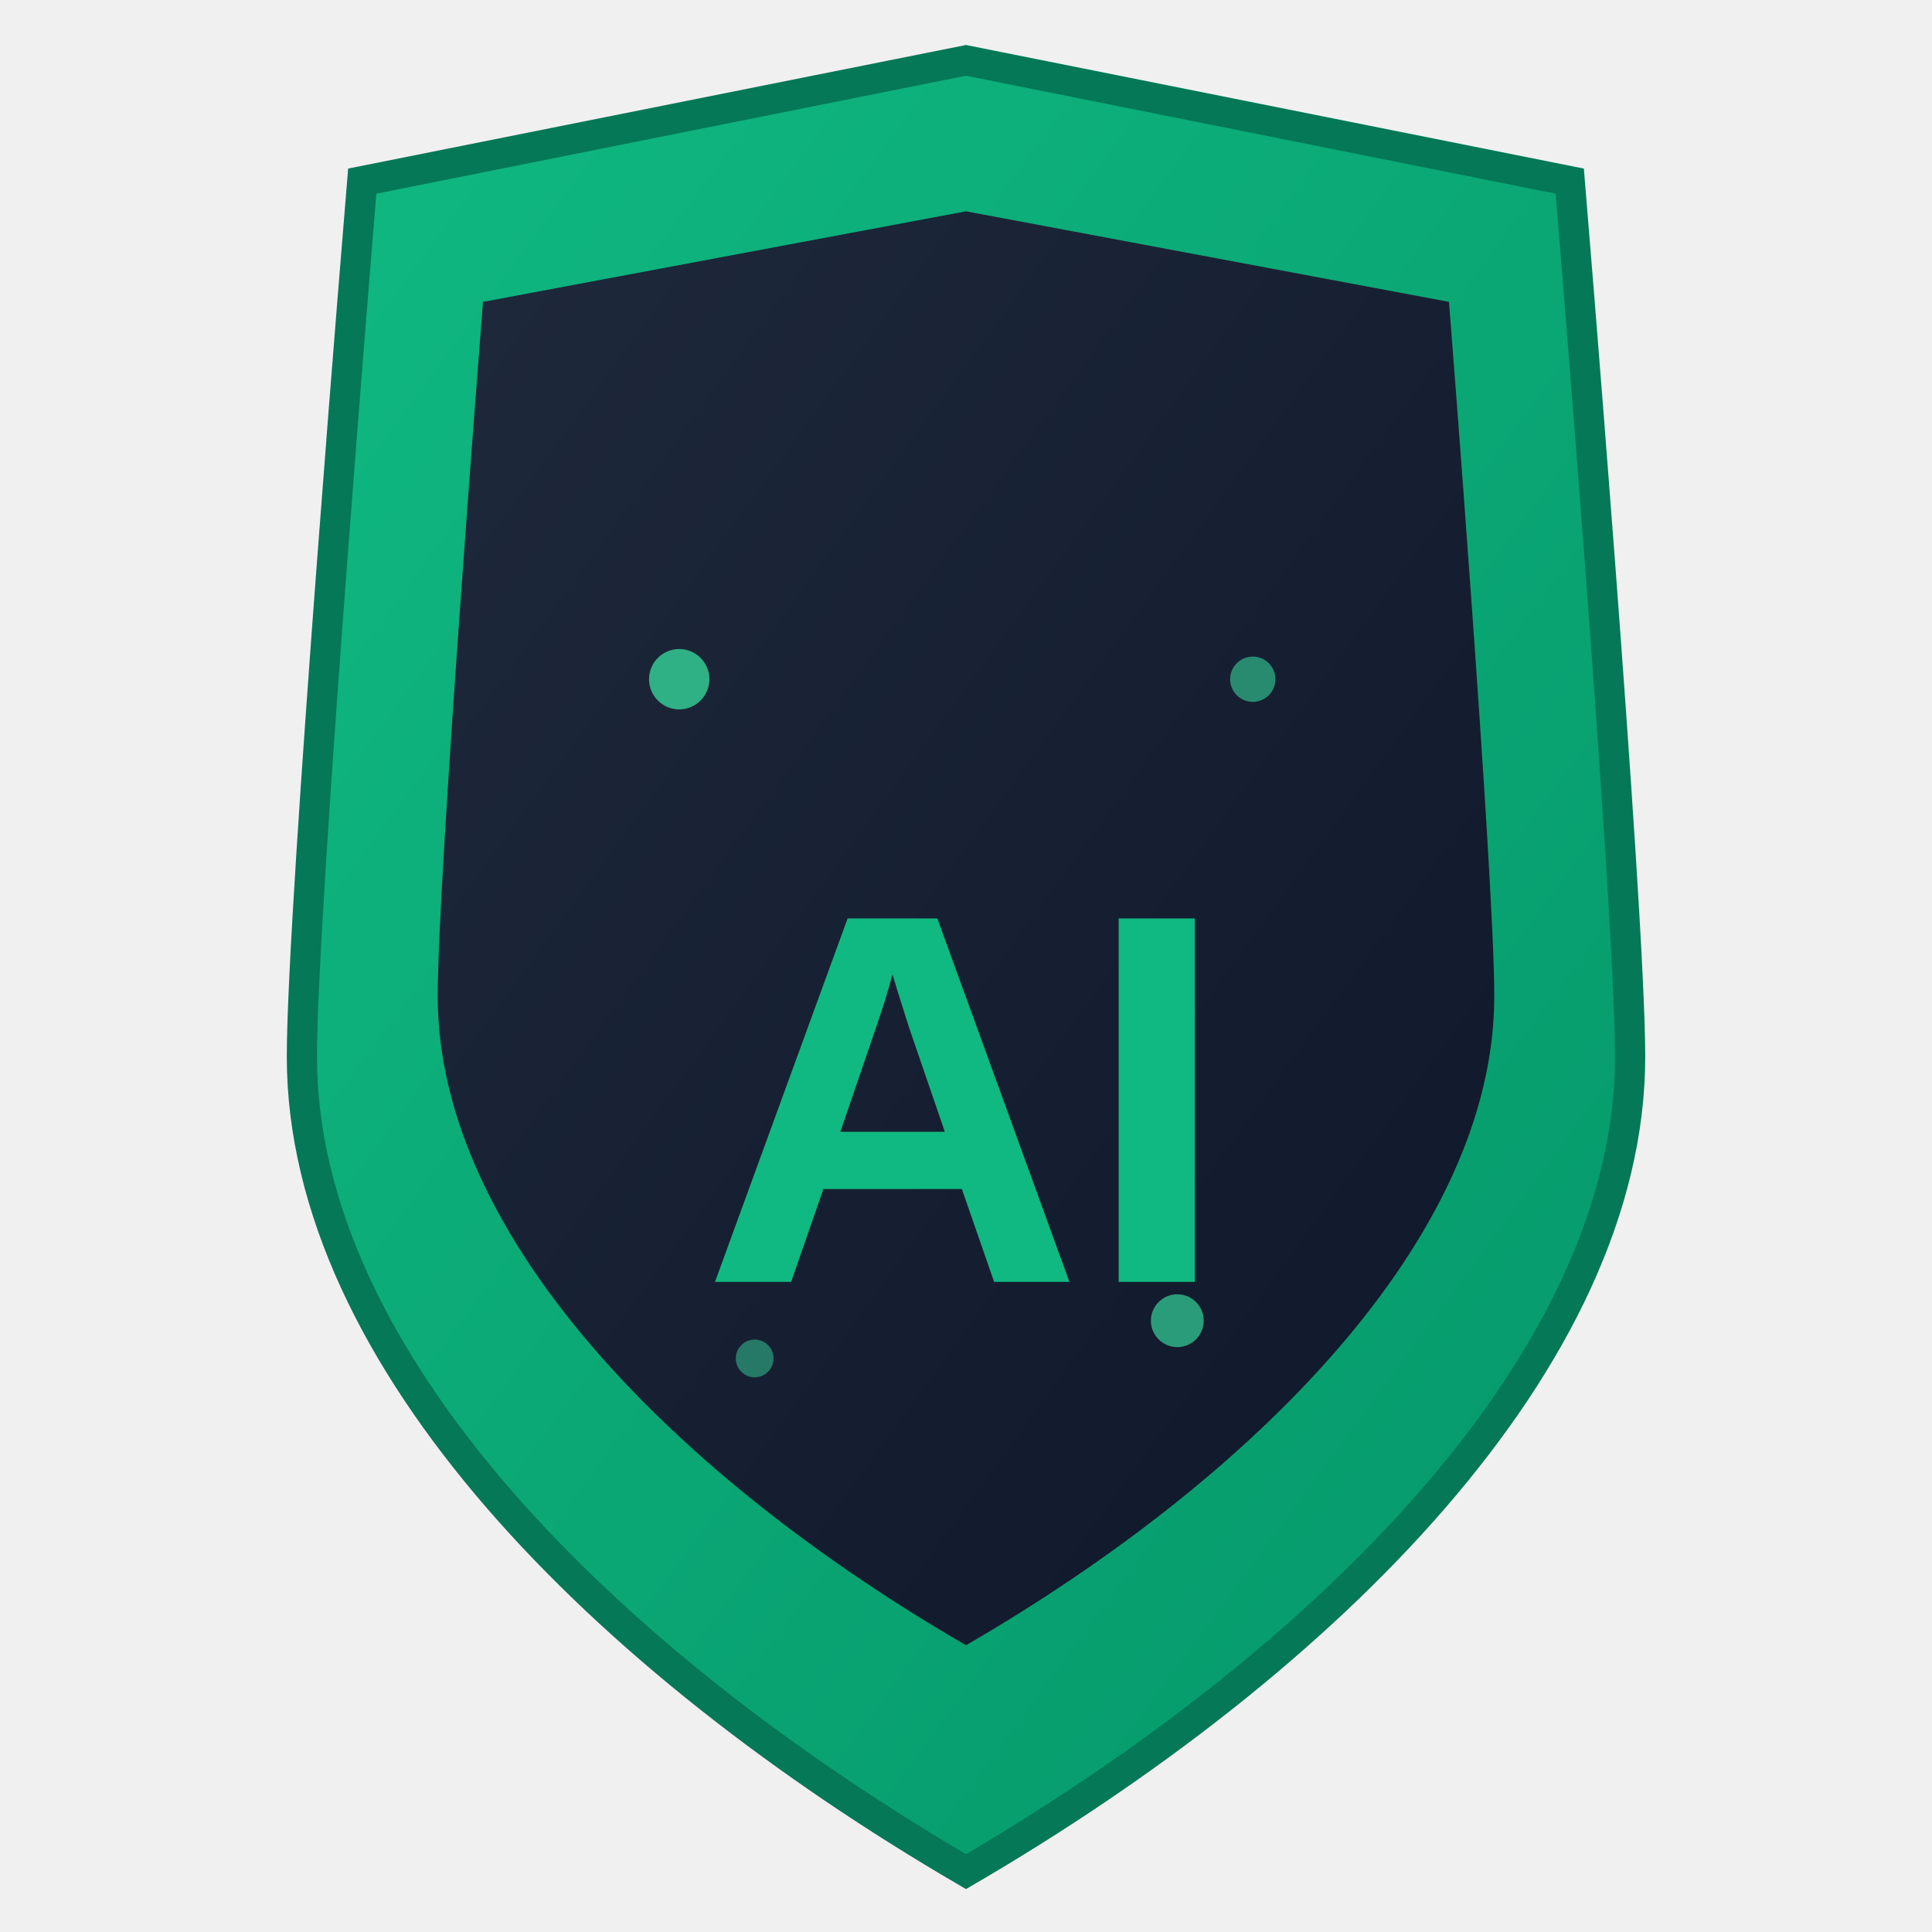
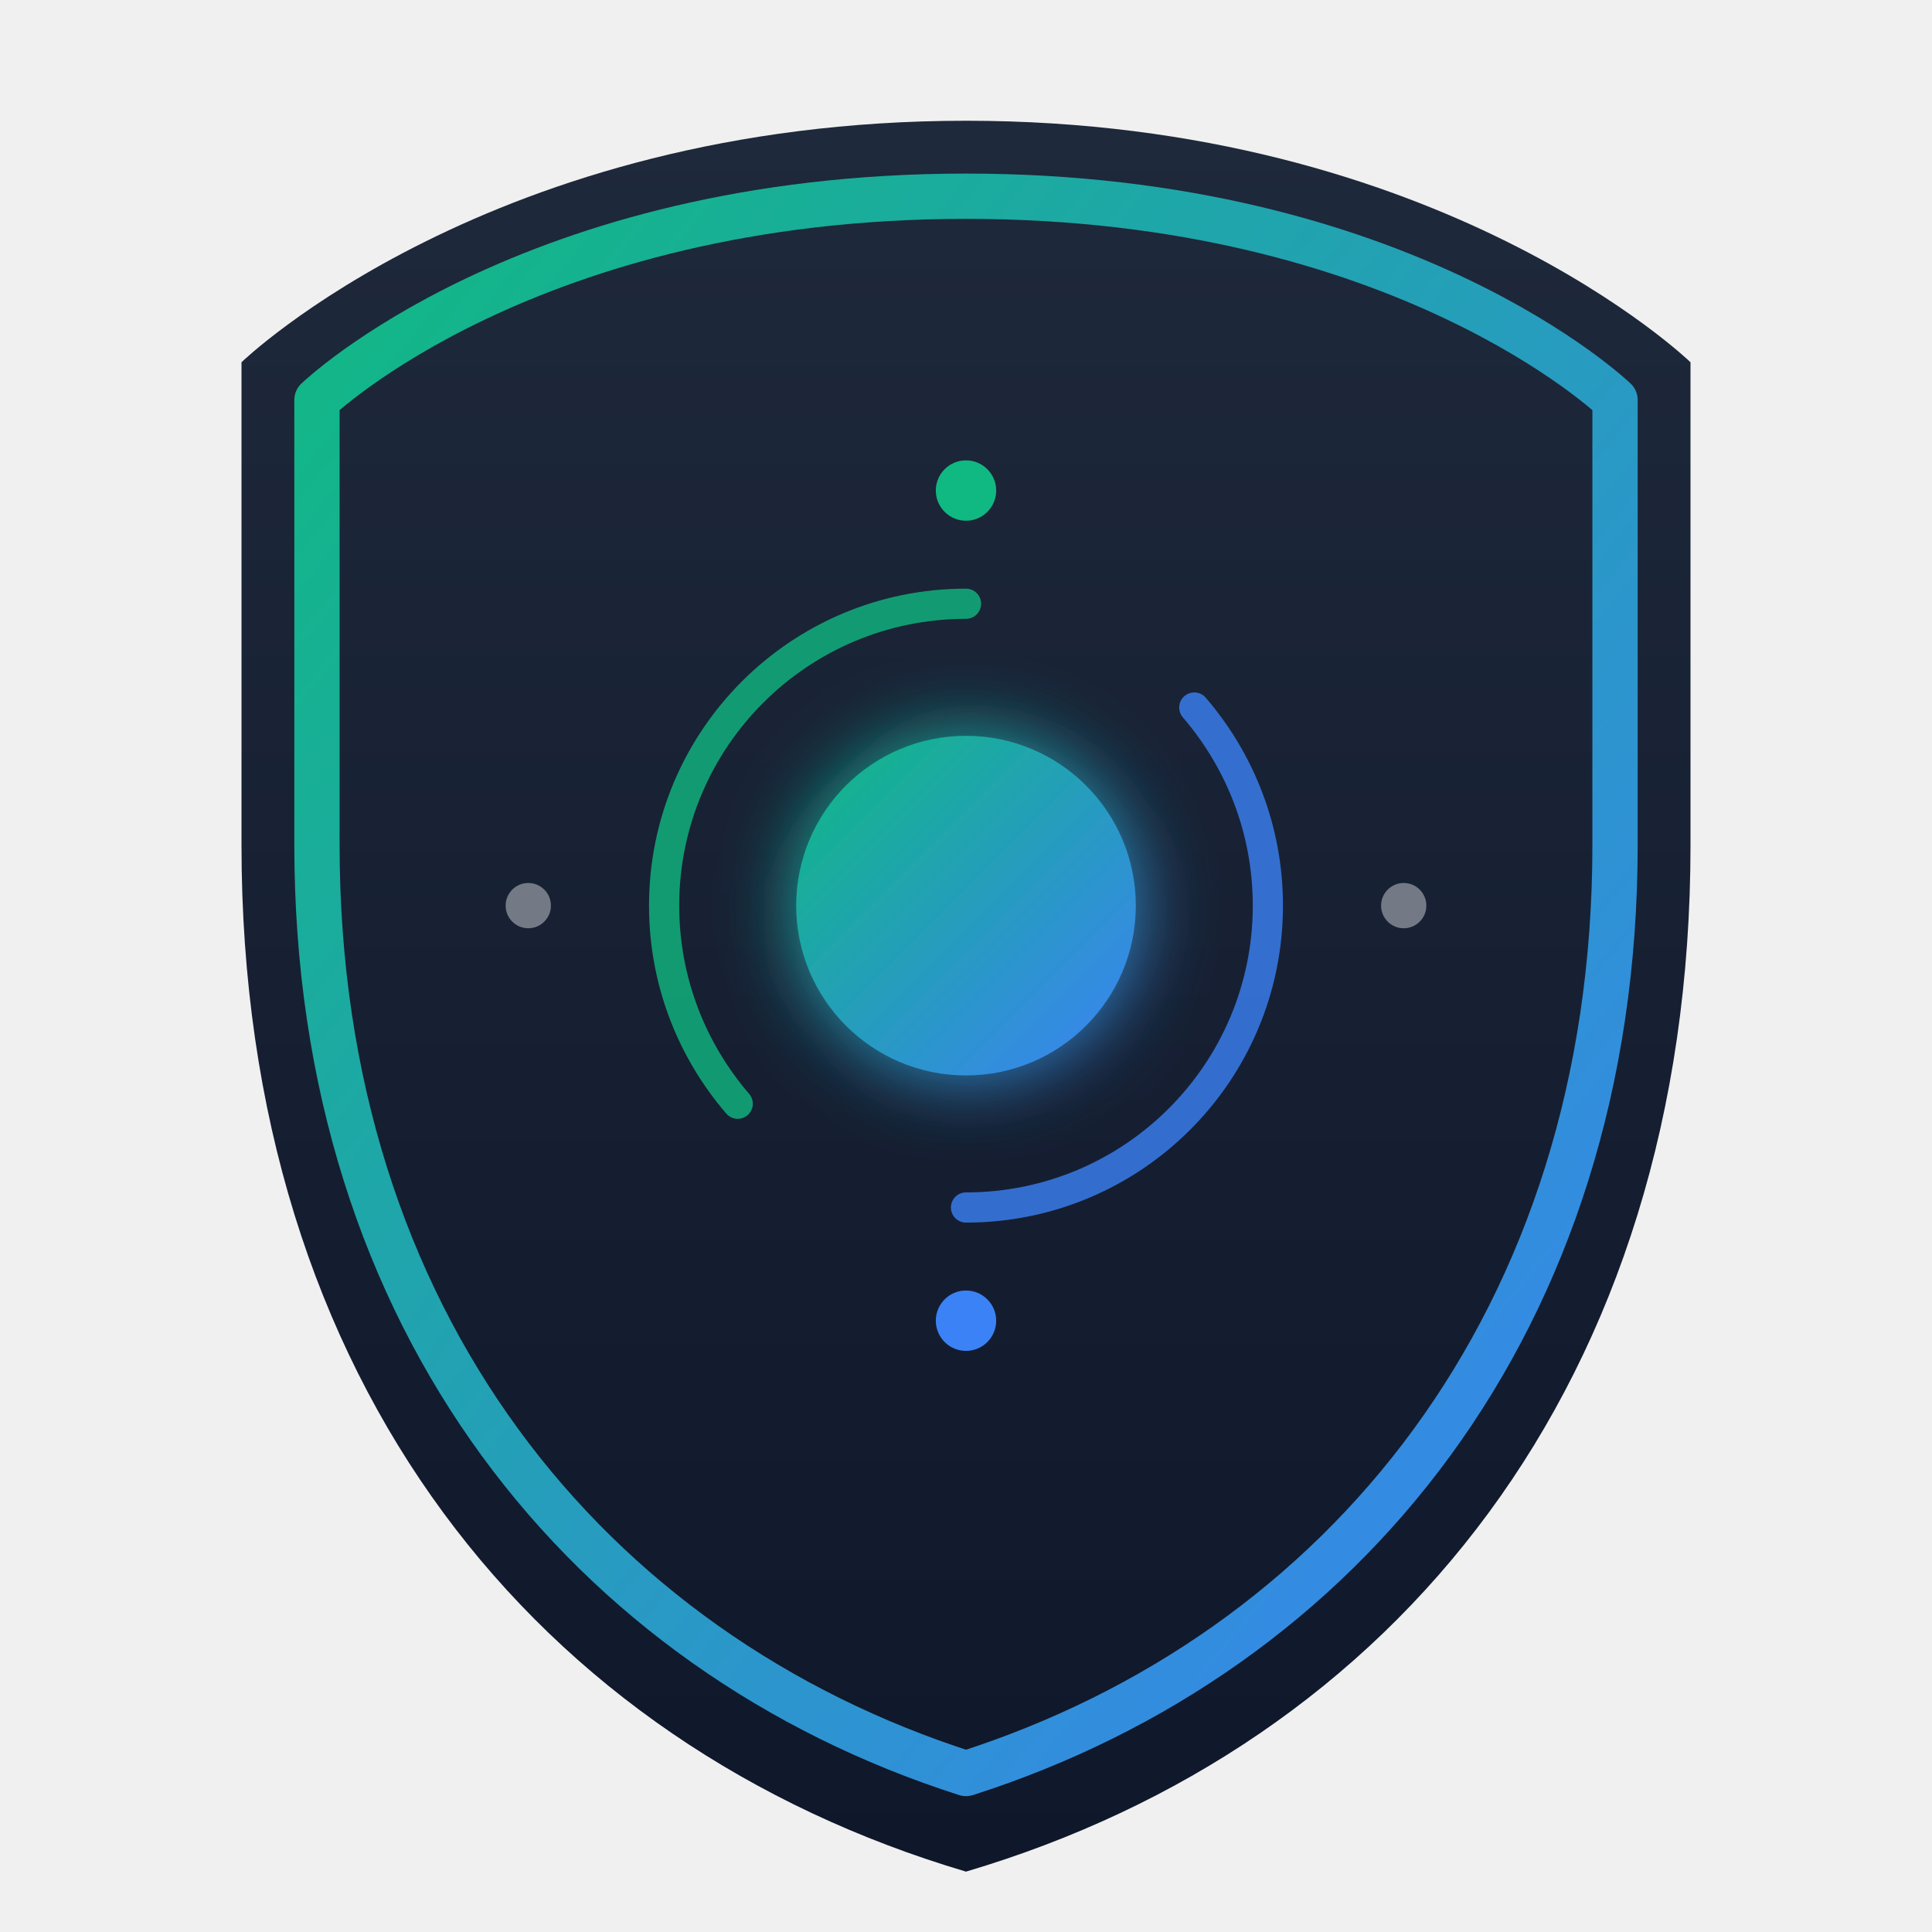
<svg xmlns="http://www.w3.org/2000/svg" viewBox="0 0 512 512">
  <defs>
-     <linearGradient id="shieldGrad" x1="0%" y1="0%" x2="100%" y2="100%">
-       <stop offset="0%" style="stop-color:#10B981;stop-opacity:1" />
-       <stop offset="100%" style="stop-color:#059669;stop-opacity:1" />
+     <linearGradient id="mainGrad" x1="0%" y1="0%" x2="100%" y2="100%">
+       <stop offset="0%" style="stop-color:#10b981;stop-opacity:1" />
+       <stop offset="100%" style="stop-color:#3b82f6;stop-opacity:1" />
    </linearGradient>
-     <linearGradient id="innerGrad" x1="0%" y1="0%" x2="100%" y2="100%">
+     <linearGradient id="darkGrad" x1="0%" y1="0%" x2="0%" y2="100%">
      <stop offset="0%" style="stop-color:#1e293b;stop-opacity:1" />
      <stop offset="100%" style="stop-color:#0f172a;stop-opacity:1" />
    </linearGradient>
+     <filter id="glow" x="-50%" y="-50%" width="200%" height="200%">
+       <feGaussianBlur stdDeviation="10" result="coloredBlur" />
+       <feMerge>
+         <feMergeNode in="coloredBlur" />
+         <feMergeNode in="SourceGraphic" />
+       </feMerge>
+     </filter>
  </defs>
-   <path d="M256 16C256 16 96 48 96 48C96 48 80 240 80 280C80 360 160 440 256 496C352 440 432 360 432 280C432 240 416 48 416 48C416 48 256 16 256 16Z" fill="url(#shieldGrad)" stroke="#047857" stroke-width="8" />
-   <path d="M256 56C256 56 128 80 128 80C128 80 116 232 116 264C116 328 180 392 256 436C332 392 396 328 396 264C396 232 384 80 384 80C384 80 256 56 256 56Z" fill="url(#innerGrad)" />
-   <text x="256" y="300" font-family="Arial, Helvetica, sans-serif" font-size="140" font-weight="bold" fill="#10B981" text-anchor="middle" dominant-baseline="middle">AI</text>
-   <circle cx="180" cy="180" r="8" fill="#34D399" opacity="0.8" />
-   <circle cx="332" cy="180" r="6" fill="#34D399" opacity="0.6" />
-   <circle cx="200" cy="360" r="5" fill="#34D399" opacity="0.5" />
-   <circle cx="312" cy="350" r="7" fill="#34D399" opacity="0.7" />
+   <path d="M256 32C130 32 64 96 64 96V224C64 366.6 142.6 462.4 256 496C369.4 462.4 448 366.6 448 224V96C448 96 382 32 256 32Z" fill="url(#darkGrad)" />
+   <path d="M256 52C140 52 84 106 84 106V224C84 350 156 438 256 470C356 438 428 350 428 224V106C428 106 372 52 256 52Z" fill="none" stroke="url(#mainGrad)" stroke-width="12" stroke-linecap="round" stroke-linejoin="round" />
+   <circle cx="256" cy="240" r="45" fill="url(#mainGrad)" filter="url(#glow)" />
+   <path d="M256 160C211.8 160 176 195.8 176 240C176 260 183.3 278.3 195.5 292.5" fill="none" stroke="#10b981" stroke-width="8" stroke-linecap="round" opacity="0.8" />
+   <path d="M256 320C300.2 320 336 284.2 336 240C336 220 328.7 201.7 316.5 187.5" fill="none" stroke="#3b82f6" stroke-width="8" stroke-linecap="round" opacity="0.8" />
+   <circle cx="256" cy="130" r="8" fill="#10b981" />
+   <circle cx="256" cy="350" r="8" fill="#3b82f6" />
+   <circle cx="140" cy="240" r="6" fill="#ffffff" opacity="0.4" />
+   <circle cx="372" cy="240" r="6" fill="#ffffff" opacity="0.4" />
</svg>
